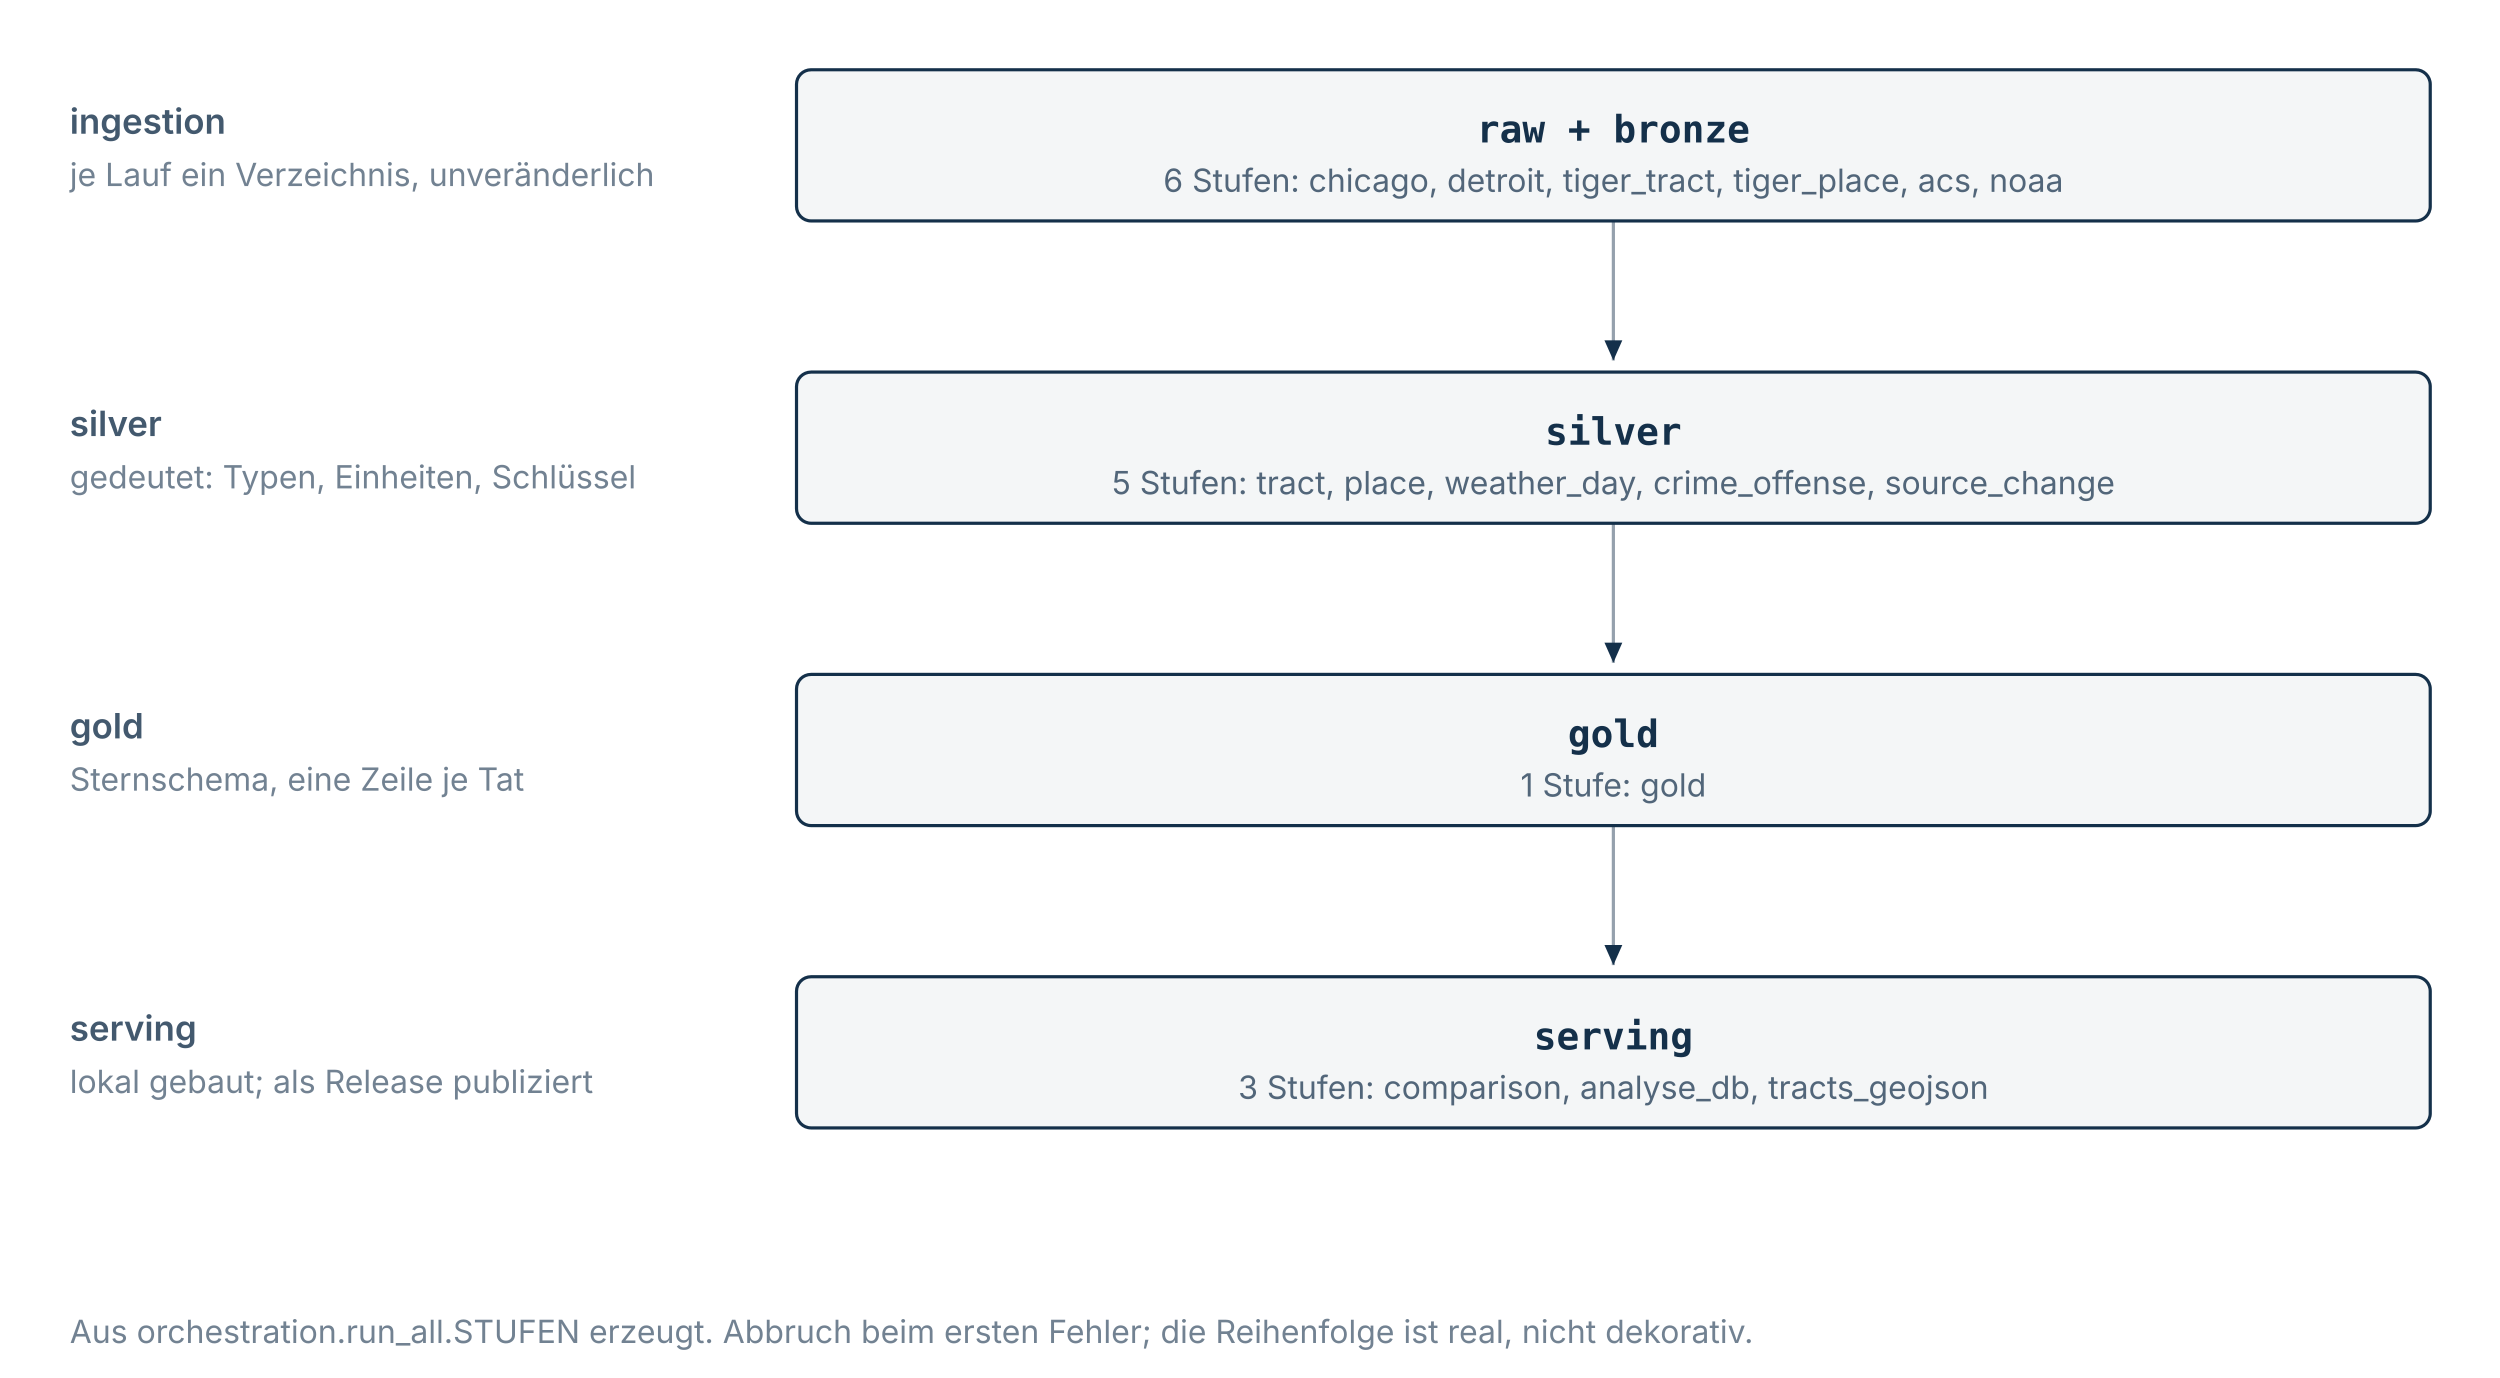
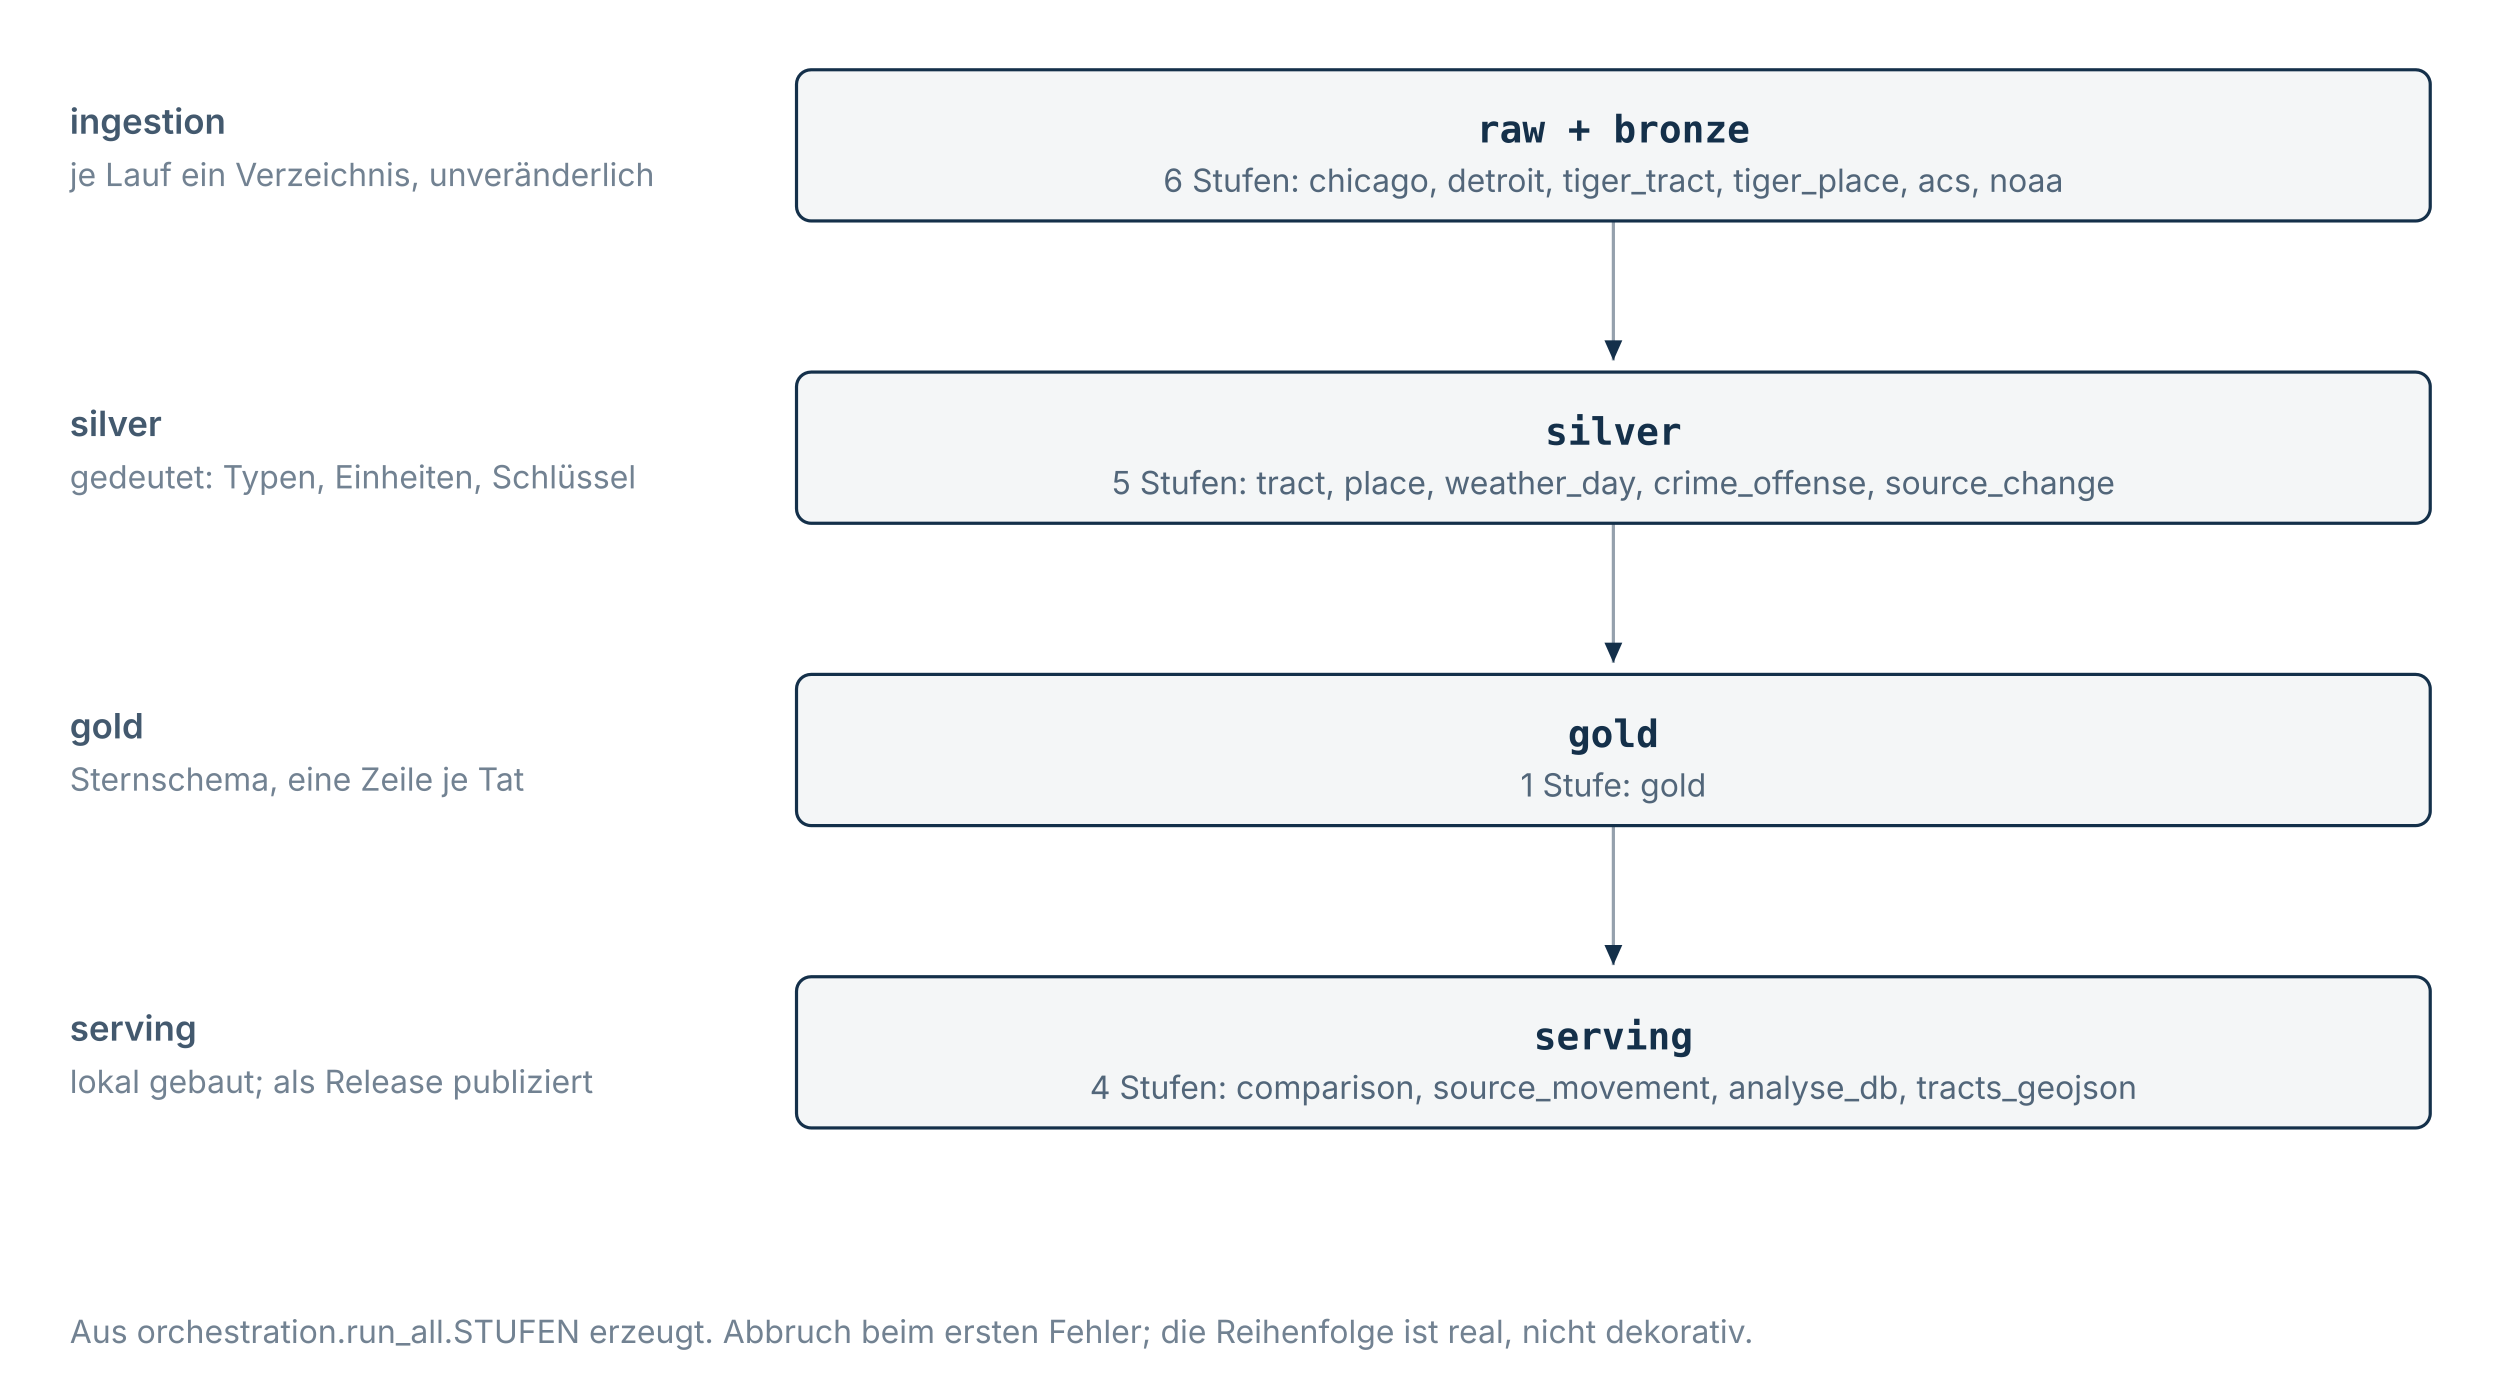
- <svg xmlns="http://www.w3.org/2000/svg" viewBox="0 0 860 474" role="img" width="100%" height="auto" aria-label="Der Datenfluss in vier Gruppen mit 15 Stufen: Ingestion schreibt raw und bronze, silver deutet, gold baut das Sternschema, serving stellt bereit - und ein gruener Lauf wird zum Release.">
+ <svg xmlns="http://www.w3.org/2000/svg" viewBox="0 0 860 474" role="img" width="100%" height="auto" aria-label="Der Datenfluss in vier Gruppen mit 16 Stufen: Ingestion schreibt raw und bronze, silver deutet, gold baut das Sternschema, serving stellt bereit - und ein gruener Lauf wird zum Release.">
  <style>
  svg { color: #14304a; }
  .signal { fill: #c2410c; }
  .signal-strich { stroke: #c2410c; }
  @media (prefers-color-scheme: dark) {
    svg { color: #dde5ee; }
    .signal { fill: #dda05c; }
    .signal-strich { stroke: #dda05c; }
  }
</style>
  <defs>
    <marker id="pfeil" viewBox="0 0 10 10" refX="9" refY="5" markerWidth="7" markerHeight="7" orient="auto-start-reverse">
      <path d="M 0 1 L 9 5 L 0 9 z" fill="currentColor" />
    </marker>
  </defs>
  <g>
    <rect x="274" y="24" width="562" height="52" rx="5" fill="currentColor" fill-opacity="0.045" stroke="currentColor" stroke-width="1.1" />
    <text x="555" y="49" text-anchor="middle" font-family="ui-monospace,SFMono-Regular,Menlo,monospace" font-size="13" font-weight="600" fill="currentColor">raw + bronze</text>
    <text x="555" y="66" text-anchor="middle" font-family="ui-sans-serif,system-ui,-apple-system,sans-serif" font-size="11" fill="currentColor" fill-opacity="0.72">6 Stufen: chicago, detroit, tiger_tract, tiger_place, acs, noaa</text>
  </g>
  <text x="24" y="46" font-family="ui-sans-serif,system-ui,-apple-system,sans-serif" font-size="12" font-weight="600" fill="currentColor" fill-opacity="0.8">ingestion</text>
  <text x="24" y="64" font-family="ui-sans-serif,system-ui,-apple-system,sans-serif" font-size="11" font-weight="400" fill="currentColor" fill-opacity="0.6">je Lauf ein Verzeichnis, unveränderlich</text>
  <g>
    <rect x="274" y="128" width="562" height="52" rx="5" fill="currentColor" fill-opacity="0.045" stroke="currentColor" stroke-width="1.1" />
    <text x="555" y="153" text-anchor="middle" font-family="ui-monospace,SFMono-Regular,Menlo,monospace" font-size="13" font-weight="600" fill="currentColor">silver</text>
    <text x="555" y="170" text-anchor="middle" font-family="ui-sans-serif,system-ui,-apple-system,sans-serif" font-size="11" fill="currentColor" fill-opacity="0.72">5 Stufen: tract, place, weather_day, crime_offense, source_change</text>
  </g>
  <text x="24" y="150" font-family="ui-sans-serif,system-ui,-apple-system,sans-serif" font-size="12" font-weight="600" fill="currentColor" fill-opacity="0.8">silver</text>
  <text x="24" y="168" font-family="ui-sans-serif,system-ui,-apple-system,sans-serif" font-size="11" font-weight="400" fill="currentColor" fill-opacity="0.6">gedeutet: Typen, Einheiten, Schlüssel</text>
  <line x1="555" y1="76" x2="555" y2="124" stroke="currentColor" stroke-opacity="0.45" stroke-width="1.1" marker-end="url(#pfeil)" />
  <g>
    <rect x="274" y="232" width="562" height="52" rx="5" fill="currentColor" fill-opacity="0.045" stroke="currentColor" stroke-width="1.1" />
    <text x="555" y="257" text-anchor="middle" font-family="ui-monospace,SFMono-Regular,Menlo,monospace" font-size="13" font-weight="600" fill="currentColor">gold</text>
    <text x="555" y="274" text-anchor="middle" font-family="ui-sans-serif,system-ui,-apple-system,sans-serif" font-size="11" fill="currentColor" fill-opacity="0.72">1 Stufe: gold</text>
  </g>
  <text x="24" y="254" font-family="ui-sans-serif,system-ui,-apple-system,sans-serif" font-size="12" font-weight="600" fill="currentColor" fill-opacity="0.8">gold</text>
  <text x="24" y="272" font-family="ui-sans-serif,system-ui,-apple-system,sans-serif" font-size="11" font-weight="400" fill="currentColor" fill-opacity="0.6">Sternschema, eine Zeile je Tat</text>
  <line x1="555" y1="180" x2="555" y2="228" stroke="currentColor" stroke-opacity="0.45" stroke-width="1.1" marker-end="url(#pfeil)" />
  <g>
    <rect x="274" y="336" width="562" height="52" rx="5" fill="currentColor" fill-opacity="0.045" stroke="currentColor" stroke-width="1.1" />
    <text x="555" y="361" text-anchor="middle" font-family="ui-monospace,SFMono-Regular,Menlo,monospace" font-size="13" font-weight="600" fill="currentColor">serving</text>
-     <text x="555" y="378" text-anchor="middle" font-family="ui-sans-serif,system-ui,-apple-system,sans-serif" font-size="11" fill="currentColor" fill-opacity="0.72">3 Stufen: comparison, analyse_db, tracts_geojson</text>
+     <text x="555" y="378" text-anchor="middle" font-family="ui-sans-serif,system-ui,-apple-system,sans-serif" font-size="11" fill="currentColor" fill-opacity="0.72">4 Stufen: comparison, source_movement, analyse_db, tracts_geojson</text>
  </g>
  <text x="24" y="358" font-family="ui-sans-serif,system-ui,-apple-system,sans-serif" font-size="12" font-weight="600" fill="currentColor" fill-opacity="0.8">serving</text>
  <text x="24" y="376" font-family="ui-sans-serif,system-ui,-apple-system,sans-serif" font-size="11" font-weight="400" fill="currentColor" fill-opacity="0.6">lokal gebaut; als Release publiziert</text>
  <line x1="555" y1="284" x2="555" y2="332" stroke="currentColor" stroke-opacity="0.45" stroke-width="1.1" marker-end="url(#pfeil)" />
  <text x="24" y="462" font-family="ui-sans-serif,system-ui,-apple-system,sans-serif" font-size="11" font-weight="400" fill="currentColor" fill-opacity="0.6">Aus orchestration.run_all.STUFEN erzeugt. Abbruch beim ersten Fehler; die Reihenfolge ist real, nicht dekorativ.</text>
</svg>
